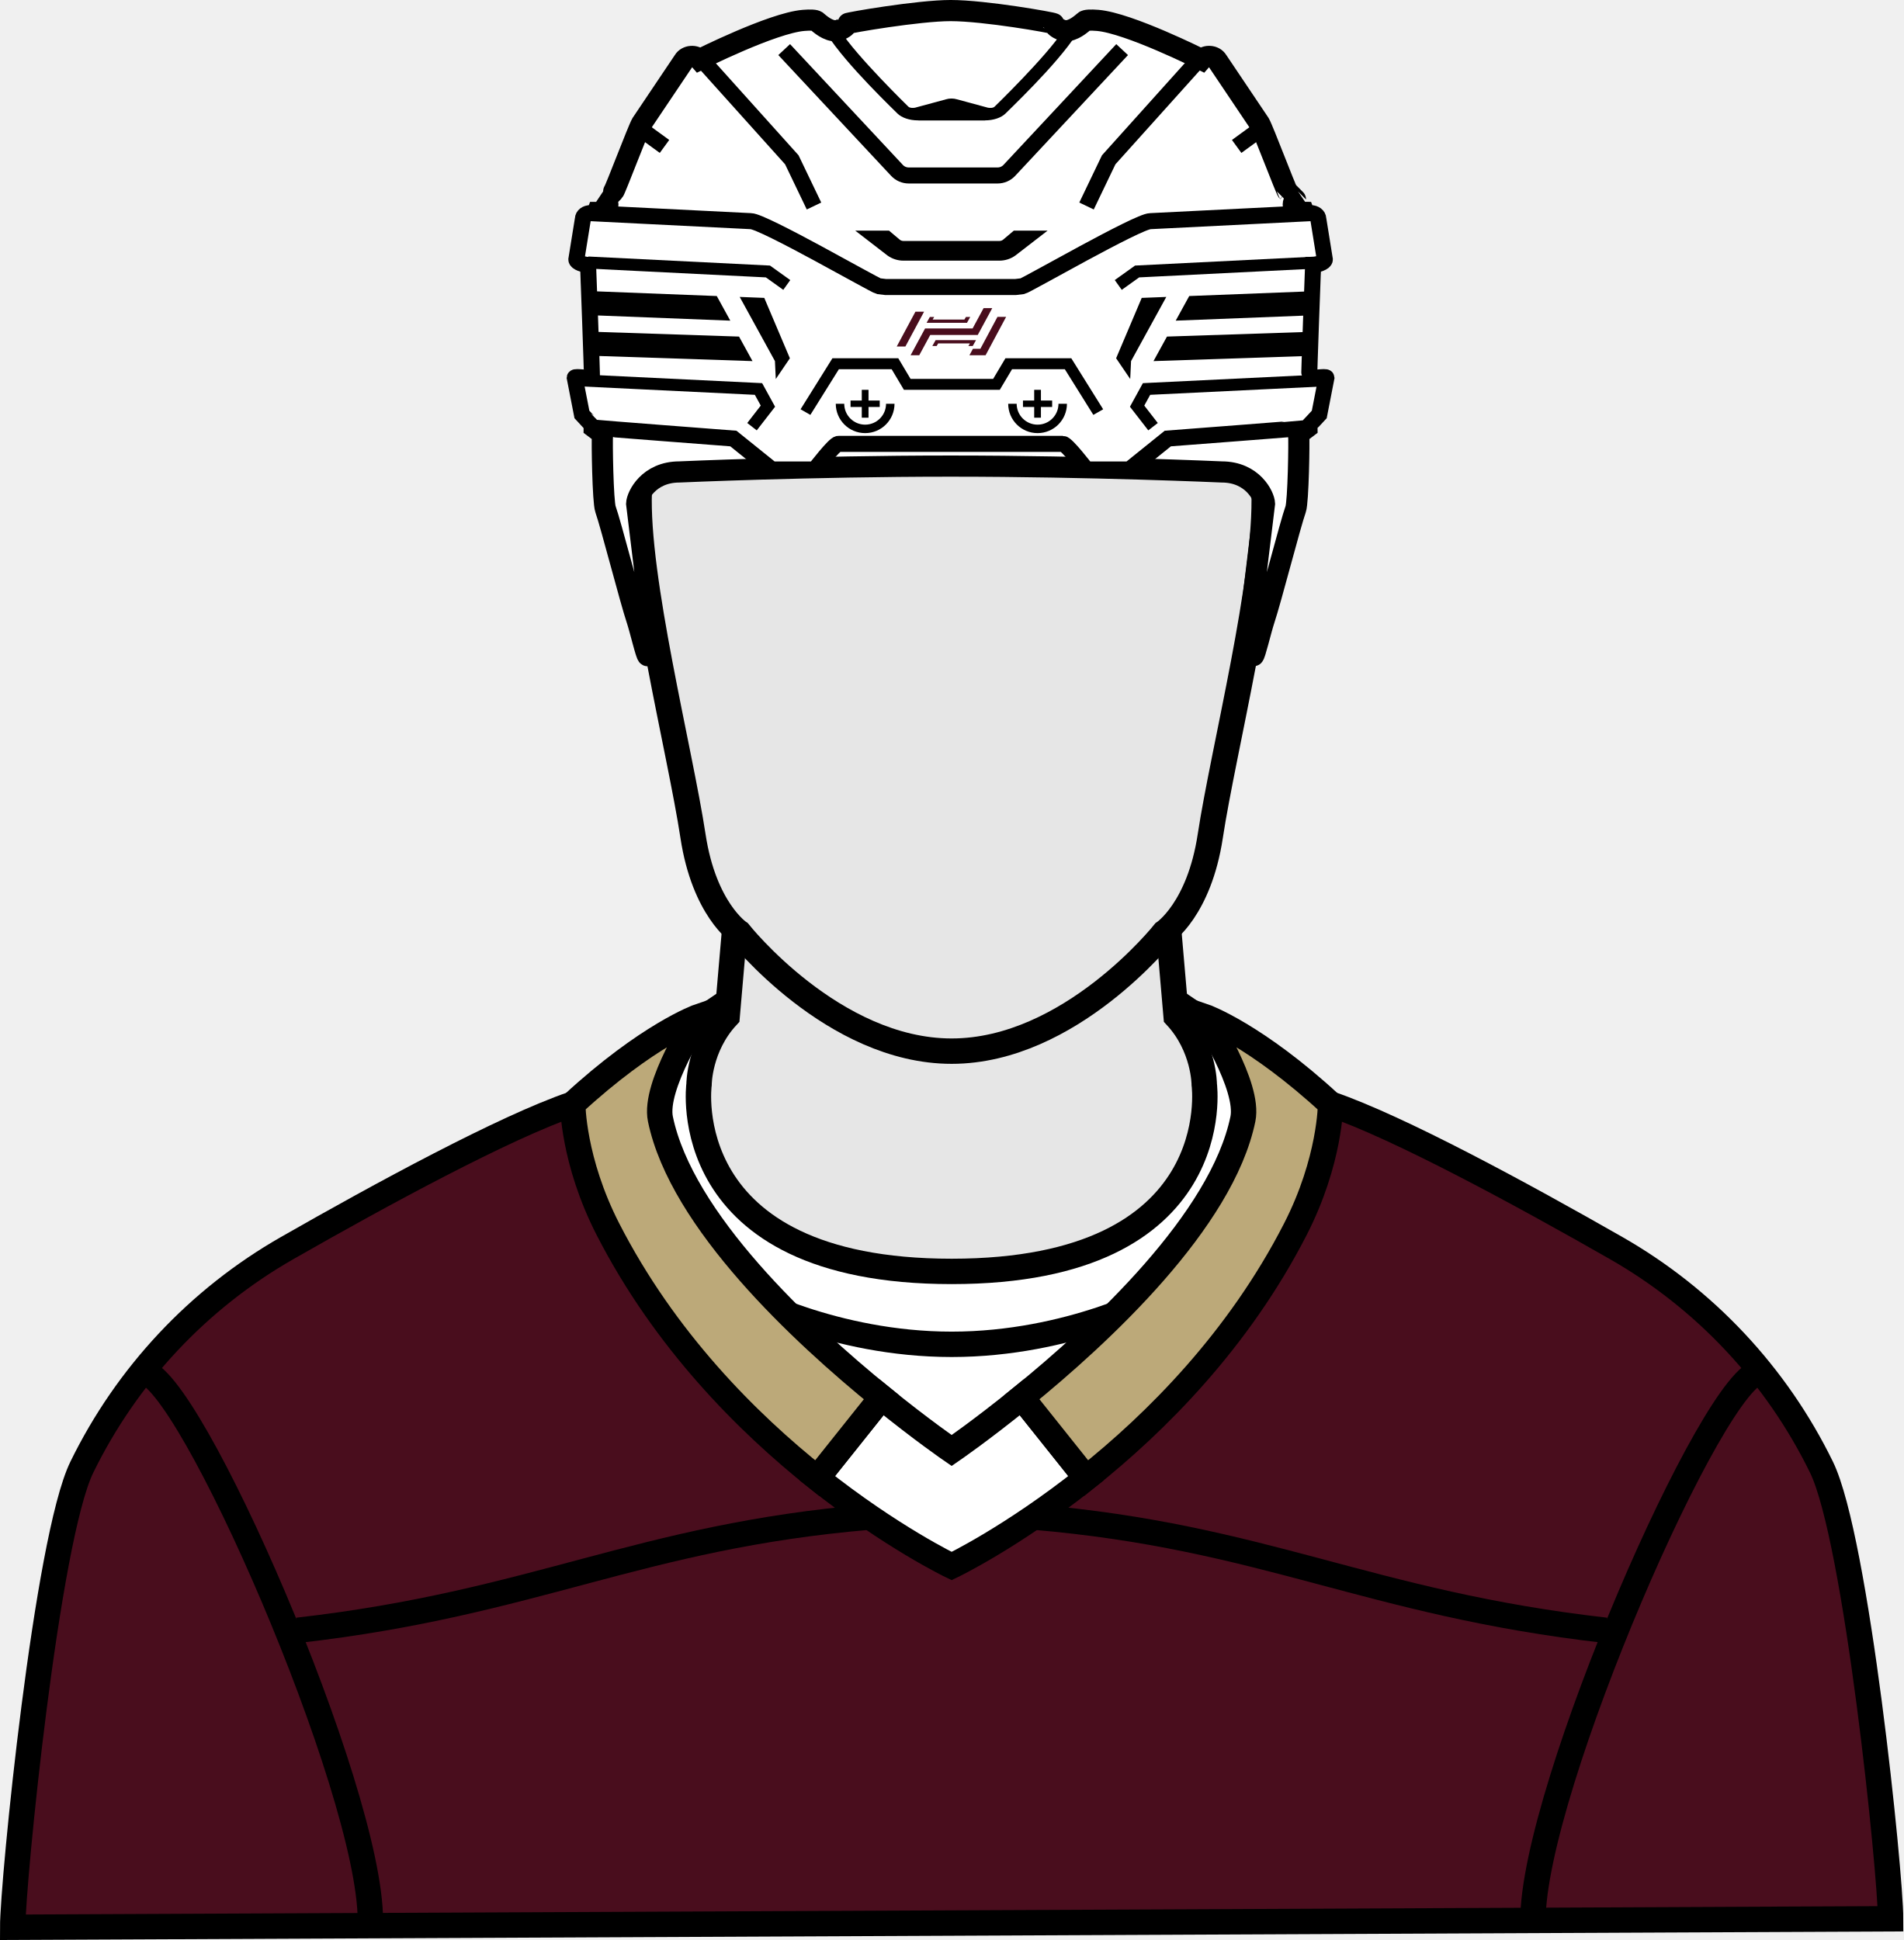
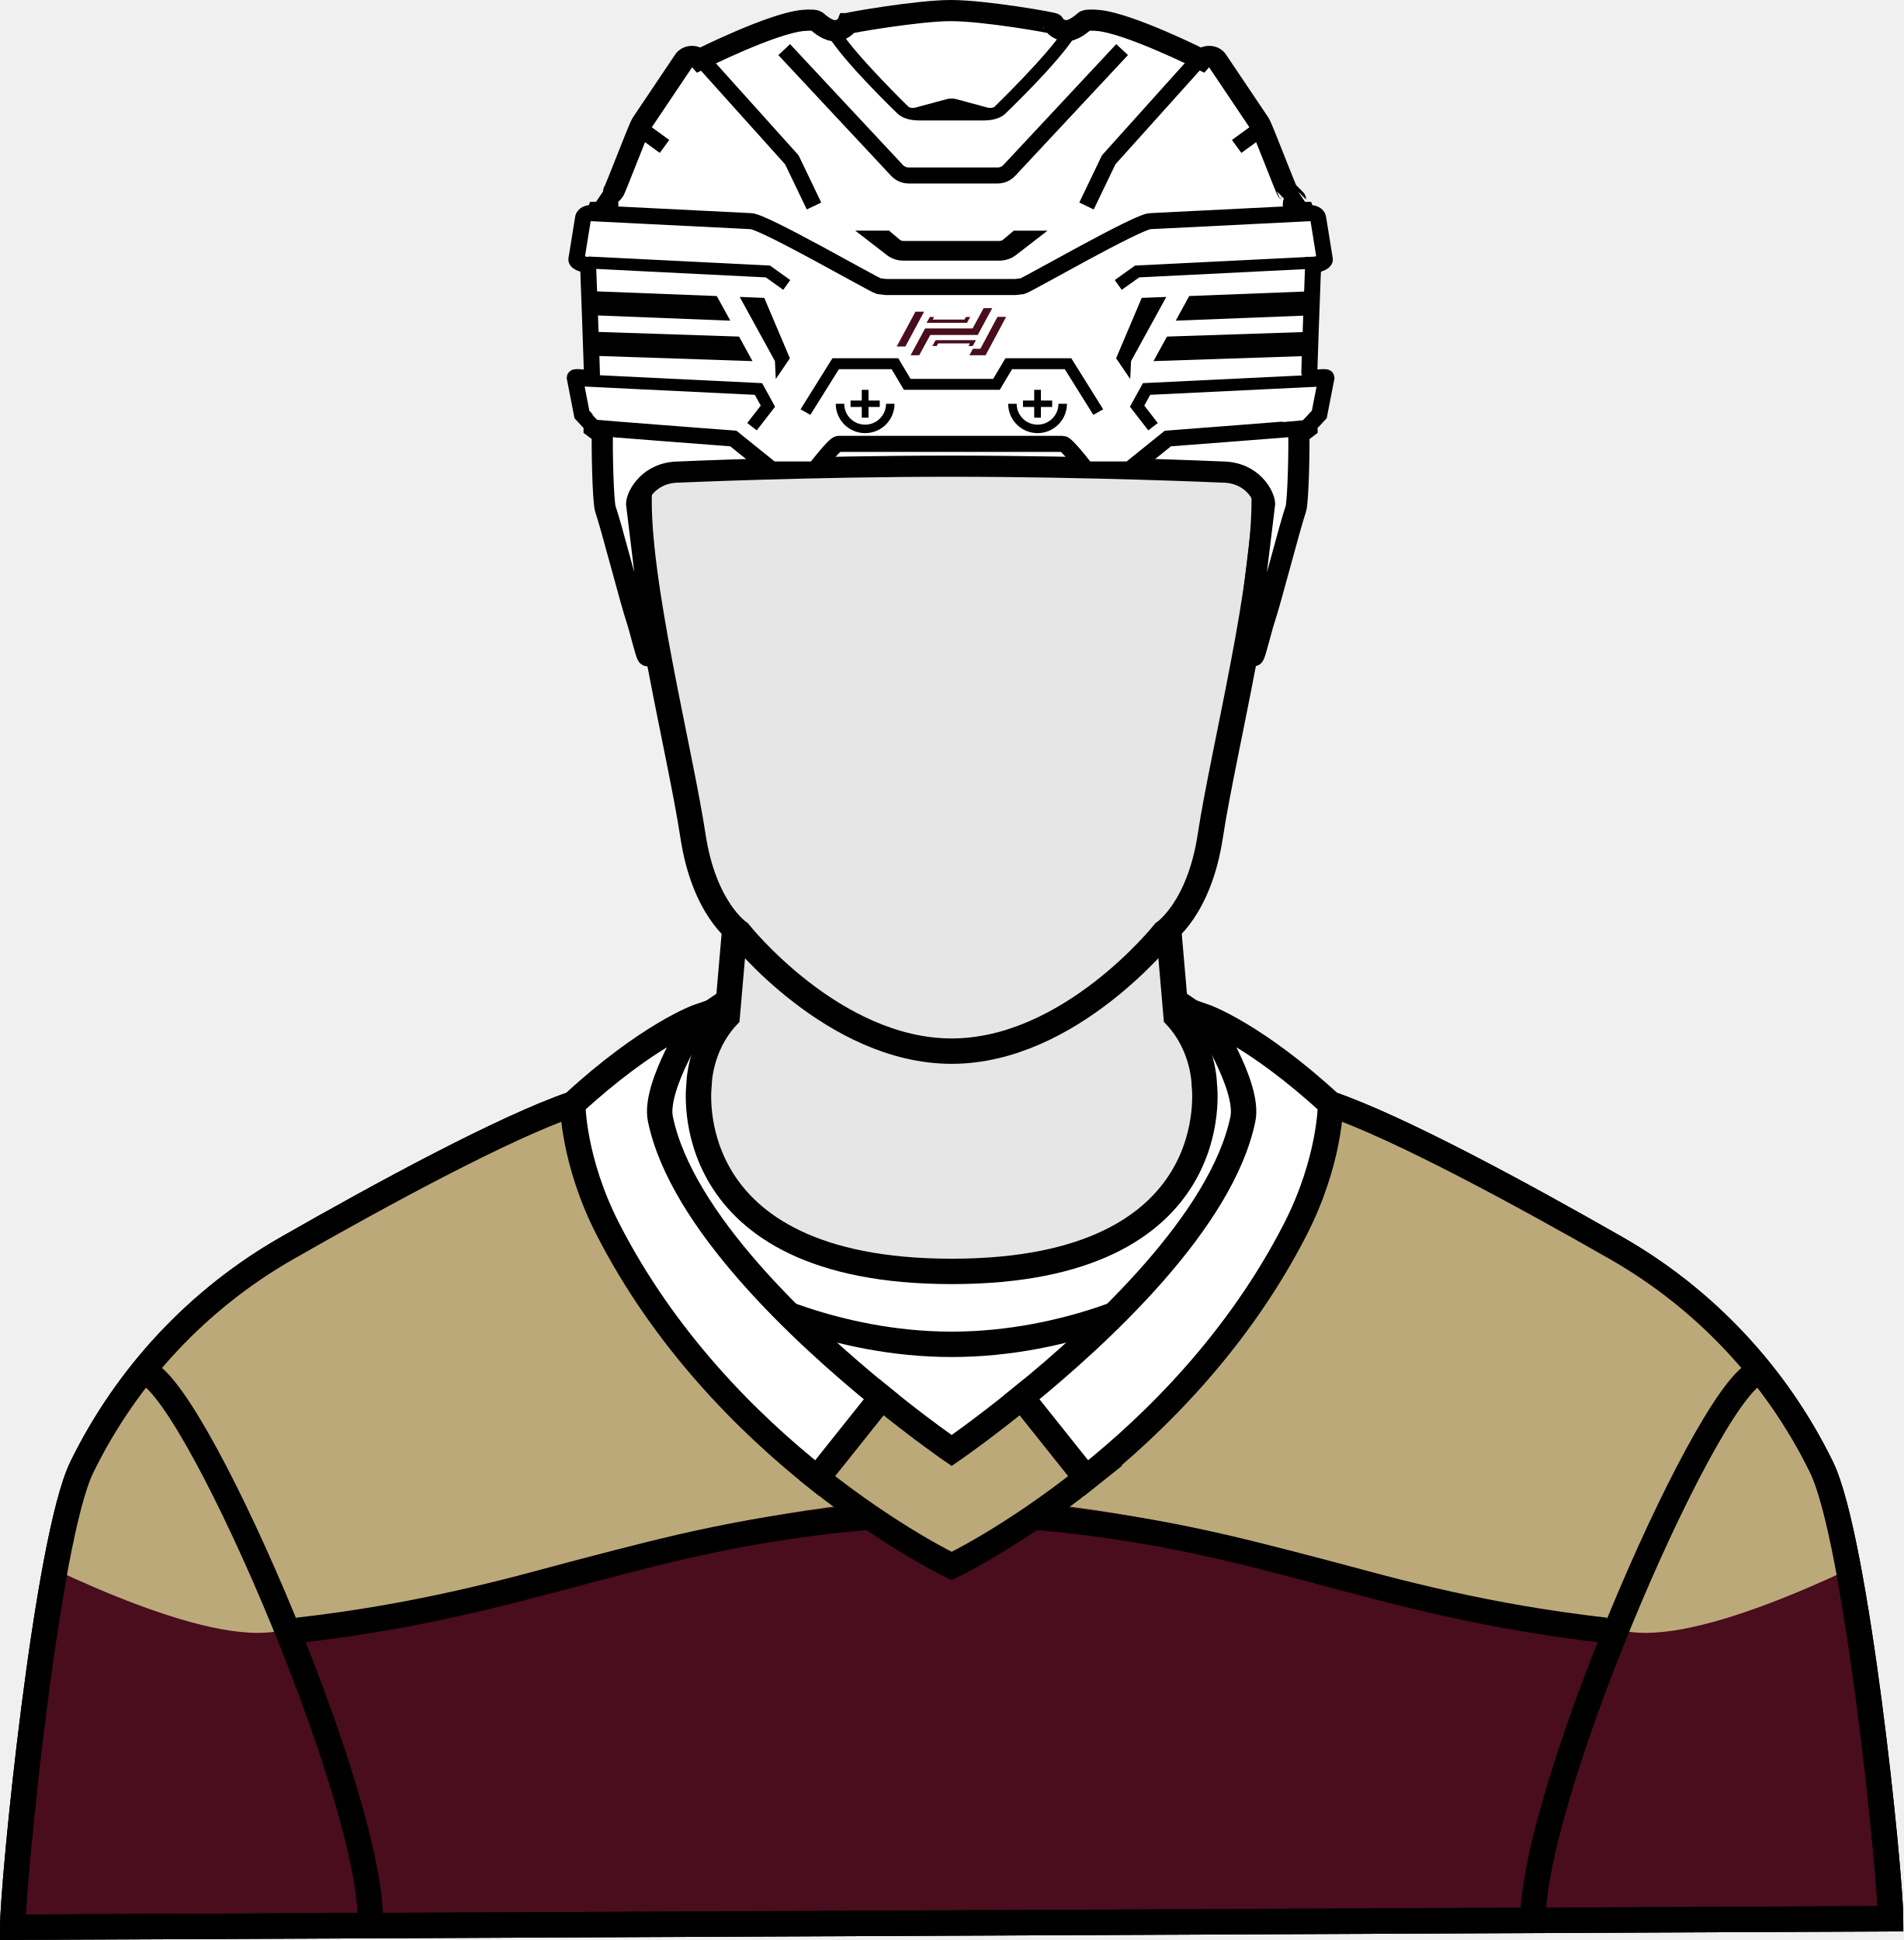
- <svg xmlns="http://www.w3.org/2000/svg" id="Layer_2" data-name="Layer 2" viewBox="0 0 2248.41 2292.33">
+ <svg xmlns="http://www.w3.org/2000/svg" id="Layer_2" data-name="Layer 2" viewBox="0 0 912.17 929.99">
  <defs>
    <style>
      .cls-1 {
+         stroke: #ff0;
+         stroke-width: .41px;
+       }
+ 
+       .cls-1, .cls-2, .cls-3, .cls-4, .cls-5, .cls-6 {
+         fill: none;
+       }
+ 
+       .cls-1, .cls-2, .cls-7, .cls-4, .cls-5, .cls-8, .cls-9, .cls-6, .cls-10, .cls-11, .cls-12 {
+         stroke-miterlimit: 10;
+       }
+ 
+       .cls-13, .cls-9 {
+         fill: #490d1d;
+       }
+ 
+       .cls-2 {
+         stroke-width: 4.06px;
+       }
+ 
+       .cls-2, .cls-7, .cls-4, .cls-5, .cls-8, .cls-9, .cls-6, .cls-10, .cls-11, .cls-12 {
+         stroke: #000;
+       }
+ 
+       .cls-14, .cls-7 {
+         fill: #bca979;
+       }
+ 
+       .cls-7, .cls-4, .cls-9, .cls-10, .cls-11 {
+         stroke-width: 12.17px;
+       }
+ 
+       .cls-5 {
+         stroke-width: 5.76px;
+       }
+ 
+       .cls-8, .cls-6 {
+         stroke-width: 7.68px;
+       }
+ 
+       .cls-8, .cls-11, .cls-12 {
+         fill: #fff;
+       }
+ 
+       .cls-10 {
        fill: #e6e6e6;
      }

-       .cls-1, .cls-2, .cls-3, .cls-4, .cls-5, .cls-6, .cls-7, .cls-8, .cls-9, .cls-10, .cls-11 {
-         stroke-miterlimit: 10;
+       .cls-12 {
+         stroke-width: 10.14px;
      }

-       .cls-1, .cls-2, .cls-4, .cls-5, .cls-6, .cls-7, .cls-8, .cls-9, .cls-10, .cls-11 {
-         stroke: #000;
-       }
- 
-       .cls-1, .cls-2, .cls-4, .cls-7, .cls-11 {
-         stroke-width: 30px;
-       }
- 
-       .cls-12, .cls-2 {
-         fill: #490d1d;
-       }
- 
-       .cls-3 {
-         stroke: #ff0;
-       }
- 
-       .cls-3, .cls-13, .cls-6, .cls-7, .cls-8, .cls-9 {
-         fill: none;
-       }
- 
-       .cls-4 {
-         fill: #bca979;
-       }
- 
-       .cls-5, .cls-9 {
-         stroke-width: 18.94px;
-       }
- 
-       .cls-5, .cls-10, .cls-11 {
-         fill: #fff;
-       }
- 
-       .cls-6 {
-         stroke-width: 10px;
-       }
- 
-       .cls-8 {
-         stroke-width: 14.2px;
-       }
- 
-       .cls-10 {
-         stroke-width: 25px;
+       .cls-15 {
+         clip-path: url(#clippath);
      }
    </style>
+     <clipPath id="clippath">
+       <path class="cls-4" d="M637.68,529.24c32.92,11.3,91.77,43.28,136.87,69.05,42.59,24.33,76.84,60.93,98.39,104.99,16.86,34.47,33.15,195.06,33.15,216.53l-900,4.06c0-21.47,16.3-186.12,33.15-220.59,21.55-44.06,55.8-80.66,98.39-104.99,45.1-25.77,103.95-57.75,136.87-69.05l19.71,11.26,54.3,98.54,107.59,87.28,121.07-99.95,42.23-97.13h18.3Z" />
+     </clipPath>
  </defs>
-   <g id="Layer_1-2" data-name="Layer 1">
+   <g id="Layer_2-2" data-name="Layer 2">
    <g id="WAT">
      <g>
-         <path class="cls-2" d="M1571.82,1304.53c81.15,27.86,226.2,106.69,337.37,170.21,104.97,59.97,189.4,150.19,242.51,258.8,41.55,84.97,81.71,480.8,81.71,533.73l-2218.41,10c0-52.93,40.17-458.76,81.72-543.73,53.11-108.61,137.53-198.83,242.51-258.8,111.17-63.52,256.22-142.35,337.36-170.21l48.58,27.76,133.84,242.89,265.2,215.13,298.42-246.36,104.09-239.42h45.11Z" />
+         <path class="cls-9" d="M637.68,529.24c32.92,11.3,91.77,43.28,136.87,69.05,42.59,24.33,76.84,60.93,98.39,104.99,16.86,34.47,33.15,195.06,33.15,216.53l-900,4.06c0-21.47,16.3-186.12,33.15-220.59,21.55-44.06,55.8-80.66,98.39-104.99,45.1-25.77,103.95-57.75,136.87-69.05l19.71,11.26,54.3,98.54,107.59,87.28,121.07-99.95,42.23-97.13h18.3Z" />
        <g>
-           <path class="cls-7" d="M2080.24,1620.91c-53.67,0-269.35,493.35-269.35,648.36" />
-           <path class="cls-7" d="M1220.86,1792.57c273.48,23.19,394.92,101.84,676.07,133.84" />
-           <path class="cls-7" d="M168.18,1620.91c53.67,0,269.35,493.35,269.35,648.36" />
-           <path class="cls-7" d="M1027.56,1792.57c-273.48,23.19-394.92,101.84-676.07,133.84" />
+           <g class="cls-15">
+             <path class="cls-14" d="M788.82,782.76c-4.09,0-7.96-.35-11.5-1.05-30.08-5.89-65.64-12.88-103.3-23.45-58.93-16.54-125.67-33.29-179.7-38.02h-76.47c-54.03,4.73-120.77,21.47-179.7,38.02-37.65,10.57-73.22,17.56-103.3,23.45-3.54.7-7.41,1.05-11.5,1.05-43,0-121.3-42.26-130.09-47.08l-22.12-12.13,99.93-147.94,221.33-126.27h327.37l221.33,126.27,99.93,147.94-22.12,12.13c-8.79,4.82-87.09,47.08-130.09,47.08Z" />
+           </g>
+           <path class="cls-4" d="M637.68,529.24c32.92,11.3,91.77,43.28,136.87,69.05,42.59,24.33,76.84,60.93,98.39,104.99,16.86,34.47,33.15,195.06,33.15,216.53l-900,4.06c0-21.47,16.3-186.12,33.15-220.59,21.55-44.06,55.8-80.66,98.39-104.99,45.1-25.77,103.95-57.75,136.87-69.05l19.71,11.26,54.3,98.54,107.59,87.28,121.07-99.95,42.23-97.13h18.3Z" />
        </g>
-         <polygon class="cls-11" points="877.85 1530.07 1124.21 1760.81 1370.57 1530.07 877.85 1530.07" />
-         <path class="cls-11" d="M1283.1,1746.61c-87.82,69.88-158.89,103.85-158.89,103.85,0,0-71.08-33.98-158.9-103.85l76.12-95.45c47.79,38.8,82.78,62.81,82.78,62.81,0,0,34.99-24.01,82.77-62.81l76.12,95.45Z" />
-         <path class="cls-3" d="M825.8,1201.02h0" />
-         <path class="cls-3" d="M1422.63,1201.03h-.01" />
-         <path class="cls-11" d="M1387.46,1182.39l25.15,17.1c10.41,7.08,19.23,16.26,25.88,26.94l55.85,89.65-71.7,148.05-52.06,65.93s-106.85,58.41-246.36,58.41c-139.52,0-246.36-58.41-246.36-58.41l-52.06-65.93-71.7-148.05,55.85-89.65c6.66-10.69,15.47-19.86,25.88-26.94l25.15-17.1" />
-         <path class="cls-4" d="M1041.43,1651.16l-76.12,95.45c-82.61-65.72-180.03-163.2-247.08-294.03-41.64-81.26-41.64-148.05-41.64-148.05,88.65-81.77,148.27-103.18,149.2-103.5-.77,1.18-53.72,82.1-45.64,121.19,24.83,120.09,167.63,252.9,261.28,328.94Z" />
-         <path class="cls-4" d="M1571.82,1304.53s0,66.79-41.64,148.05c-67.05,130.84-164.47,228.31-247.08,294.03l-76.12-95.45c93.65-76.03,236.45-208.84,261.28-328.94,8.08-39.09-44.86-120.01-45.63-121.19.93.32,60.54,21.73,149.19,103.5Z" />
-         <path class="cls-1" d="M1379.01,1080.69l10.39,120.33c33.21,35.84,33.21,80.37,33.21,80.37,0,0,30.07,220.92-298.41,220.92-328.48,0-298.41-220.92-298.41-220.92,0,0,0-44.53,33.21-80.37l10.39-120.33" />
-         <path class="cls-1" d="M1124.19,1242.05c140.16,0,251.08-140.17,251.08-140.17,0,0,41.3-27.38,54.44-113.88,15.48-101.9,67.43-304.36,63.51-407.36-2.71-71.4-14.81-227.99-65.7-278.14-56.22-55.4-246.39-87.6-303.33-87.6-56.94,0-247.11,32.2-303.33,87.6-50.89,50.15-62.99,206.74-65.7,278.14-3.92,103,48.03,305.46,63.51,407.36,13.14,86.51,54.44,113.88,54.44,113.88,0,0,110.91,140.17,251.08,140.17Z" />
+         <g>
+           <path class="cls-4" d="M843.95,657.59c-21.77,0-109.27,200.15-109.27,263.04" />
+           <path class="cls-4" d="M495.3,727.24c110.95,9.41,160.22,41.32,274.28,54.3" />
+           <path class="cls-4" d="M68.23,657.59c21.77,0,109.27,200.15,109.27,263.04" />
+           <path class="cls-4" d="M416.88,727.24c-110.95,9.41-160.22,41.32-274.28,54.3" />
+         </g>
+         <polygon class="cls-11" points="356.14 620.74 456.09 714.35 556.04 620.74 356.14 620.74" />
+         <path class="cls-7" d="M520.55,708.59c-35.63,28.35-64.46,42.13-64.46,42.13,0,0-28.84-13.79-64.47-42.13l30.88-38.72c19.39,15.74,33.58,25.48,33.58,25.48,0,0,14.2-9.74,33.58-25.48l30.88,38.72Z" />
+         <path class="cls-1" d="M335.02,487.25h0" />
+         <path class="cls-1" d="M577.16,487.25h0" />
+         <path class="cls-11" d="M562.89,479.69l10.2,6.94c4.22,2.87,7.8,6.6,10.5,10.93l22.66,36.37-29.09,60.06-21.12,26.75s-43.35,23.7-99.95,23.7c-56.6,0-99.95-23.7-99.95-23.7l-21.12-26.75-29.09-60.06,22.66-36.37c2.7-4.34,6.28-8.06,10.5-10.93l10.2-6.94" />
+         <path class="cls-11" d="M422.5,669.87l-30.88,38.72c-33.51-26.66-73.04-66.21-100.24-119.29-16.89-32.97-16.89-60.06-16.89-60.06,35.96-33.17,60.15-41.86,60.53-41.99-.31.48-21.79,33.31-18.52,49.17,10.07,48.72,68.01,102.6,106,133.45Z" />
+         <path class="cls-11" d="M637.68,529.24s0,27.1-16.89,60.06c-27.2,53.08-66.72,92.62-100.24,119.29l-30.88-38.72c37.99-30.84,95.93-84.73,106-133.45,3.28-15.86-18.2-48.69-18.51-49.17.38.13,24.56,8.82,60.53,41.99Z" />
+         <path class="cls-10" d="M559.46,438.43l4.22,48.82c13.47,14.54,13.48,32.61,13.48,32.61,0,0,12.2,89.62-121.06,89.62-133.26,0-121.06-89.62-121.06-89.62,0,0,0-18.07,13.48-32.61l4.22-48.82" />
+         <path class="cls-10" d="M456.08,503.89c56.86,0,101.86-56.86,101.86-56.86,0,0,16.76-11.11,22.09-46.2,6.28-41.34,27.36-123.48,25.77-165.26-1.1-28.97-6.01-92.49-26.66-112.84-22.81-22.48-99.96-35.54-123.06-35.54-23.1,0-100.25,13.06-123.06,35.54-20.65,20.35-25.55,83.88-26.66,112.84-1.59,41.78,19.49,123.92,25.77,165.26,5.33,35.1,22.09,46.2,22.09,46.2,0,0,45,56.86,101.86,56.86Z" />
      </g>
      <g>
-         <path class="cls-10" d="M1001.03,27.96c-1.17,2.92-4.02,5.52-9.63,7.58-.28.12-.61.24-.89.32-4.16,1.18-8.65.28-13.18-1.93-.51-.24-.98-.51-1.5-.79-.47-.2-.89-.47-1.35-.75-.47-.28-.94-.55-1.4-.87-.47-.28-.89-.59-1.36-.91-.42-.28-.79-.55-1.21-.87-.51-.36-1.03-.75-1.5-1.14-.47-.36-.93-.71-1.36-1.07-.89-.71-1.78-1.46-2.66-2.25v-.08c-1.73-1.54-7.52-1.78-15.8-1.1-36.78,3.08-122.88,46.32-122.88,46.32-4.86-5.56-14.91-4.81-18.55,1.34l-49.87,74.23c-4.11,6.95-31.08,78.5-32.9,80.2,0,0-9.47,9.47-9.47,9.51.33.39,2.15,2.84,2.38,4.06,1.96,10.93-10.75,11.25-12.24,11.25,0,0-17.35,44.76-12.77,44.76h4.38s6.28,127.44,6,130.64l-1.32,78.88,9.77,7.38c-.75,9.17.45,80.31,3.56,89.01,6.38,17.85,29.25,107.11,37.28,131.1,3.56,10.65,11.18,43.02,12.61,41.99l.47-.36c4.35-3.08,6.82-7.58,6.73-12.31l-20.29-166.99c.33-8.92,14.05-37.45,50.55-37.45,0,0,154.13-6.91,318.96-6.91h.76s0,0,0,0h.76s.19,0,.19,0h-3.23s.19,0,.19,0h1.52-.37s.19,0,.19,0h.57s0,0,0,0h.19s0,0,0,0h.76s-3.23,0-3.23,0h.19s.57,0,.57,0h.19s0,0,0,0h.57s.19,0,.19,0h2.67s.19,0,.19,0h.57s0,0,0,0h.76s.19,0,.19,0h-3.23s.19,0,.19,0h1.52-.37s.19,0,.19,0h.57s0,0,0,0h.19s0,0,0,0h.76s-3.23,0-3.23,0h.19s.57,0,.57,0h.19s0,0,0,0h.57s.19,0,.19,0c164.83,0,318.96,6.91,318.96,6.91,36.5,0,50.23,28.53,50.55,37.45l-20.29,166.99c-.09,4.74,2.38,9.23,6.73,12.31l.47.36c1.43,1.03,9.05-31.34,12.61-41.99,8.03-23.99,30.9-113.25,37.28-131.1,3.11-8.71,4.31-79.84,3.56-89.01l9.77-7.38-1.32-78.88c-.28-3.2,6-130.65,6-130.65h4.38c4.58,0-12.77-44.76-12.77-44.76-1.5,0-14.21-.32-12.24-11.25.23-1.22,2.06-3.67,2.38-4.06,0-.04-9.47-9.51-9.47-9.51-1.82-1.7-28.79-73.26-32.9-80.2l-49.87-74.23c-3.65-6.16-13.69-6.91-18.55-1.34,0,0-86.1-43.24-122.88-46.32-8.27-.67-14.07-.43-15.8,1.1v.08c-.89.79-1.78,1.54-2.66,2.25-.42.36-.89.71-1.36,1.07-.47.39-.98.79-1.5,1.14-.42.32-.79.59-1.21.87-.47.32-.89.63-1.36.91-.47.32-.93.59-1.4.87-.47.28-.89.55-1.35.75-.51.28-.98.55-1.5.79-4.53,2.21-9.02,3.12-13.18,1.93-.28-.08-.61-.2-.89-.32-5.61-2.05-8.46-4.66-9.63-7.58-.42-1.07-81.27-15.46-121.91-15.46-37.96,0-121.49,14.39-121.91,15.46Z" />
-         <path class="cls-5" d="M990.27,524.5c-4.55,0-27.65,30.22-27.65,30.22h-50.9l-45.38-36.55s-163.57-12.49-164.37-12.88c-.29-.11-14.54-15.56-14.54-15.56l-8.47-43.46c.22-2.12,19.05,1.57,20.29-.32.44-.73-4.54-132.91-4.54-132.91-4.6,0-13.86-2.85-13.86-6.36l7.76-48.13c0-3.7,3.92-6.7,8.76-6.7l189.56,9.47c14.6,0,145.6,75.55,151.08,76.84l8.39,1h153.1s8.39-1,8.39-1c5.47-1.28,136.48-76.84,151.08-76.84l189.56-9.47c4.84,0,8.76,3,8.76,6.7l7.76,48.13c0,3.52-9.27,6.36-13.86,6.36,0,0-4.98,132.18-4.54,132.91,1.24,1.9,20.07-1.8,20.29.32l-8.47,43.46s-14.25,15.45-14.54,15.56c-.8.39-164.37,12.88-164.37,12.88l-45.38,36.55h-50.9s-23.11-30.22-27.65-30.22h-265.34Z" />
+         <path class="cls-12" d="M406.11,11.34c-.47,1.18-1.63,2.24-3.91,3.07-.11.05-.25.1-.36.13-1.69.48-3.51.11-5.35-.78-.21-.1-.4-.21-.61-.32-.19-.08-.36-.19-.55-.3-.19-.11-.38-.22-.57-.35-.19-.11-.36-.24-.55-.37-.17-.11-.32-.22-.49-.35-.21-.14-.42-.3-.61-.46-.19-.14-.38-.29-.55-.43-.36-.29-.72-.59-1.08-.91v-.03c-.7-.62-3.05-.72-6.41-.45-14.92,1.25-49.85,18.79-49.85,18.79-1.97-2.26-6.05-1.95-7.53.54l-20.23,30.12c-1.67,2.82-12.61,31.85-13.35,32.54,0,0-3.84,3.84-3.84,3.86.13.16.87,1.15.97,1.65.8,4.43-4.36,4.56-4.97,4.56,0,0-7.04,18.16-5.18,18.16h1.78s2.55,51.7,2.43,53l-.53,32,3.96,3c-.31,3.72.18,32.58,1.44,36.11,2.59,7.24,11.87,43.45,15.12,53.19,1.45,4.32,4.53,17.45,5.12,17.04l.19-.14c1.76-1.25,2.77-3.07,2.73-4.99l-8.23-67.75c.13-3.62,5.7-15.19,20.51-15.19,0,0,62.53-2.8,129.4-2.8h.31s0,0,0,0h.31s.08,0,.08,0h-1.31s.08,0,.08,0h.62-.15s.08,0,.08,0h.23s0,0,0,0h.08s0,0,0,0h.31s-1.31,0-1.31,0h.08s.23,0,.23,0h.08s0,0,0,0h.23s.08,0,.08,0h1.08s.08,0,.08,0h.23s0,0,0,0h.31s.08,0,.08,0h-1.31s.08,0,.08,0h.62-.15s.08,0,.08,0h.23s0,0,0,0h.08s0,0,0,0h.31s-1.31,0-1.31,0h.08s.23,0,.23,0h.08s0,0,0,0h.23s.08,0,.08,0c66.87,0,129.4,2.8,129.4,2.8,14.81,0,20.38,11.58,20.51,15.19l-8.23,67.75c-.04,1.92.97,3.75,2.73,4.99l.19.14c.58.42,3.67-12.71,5.12-17.04,3.26-9.73,12.54-45.95,15.12-53.19,1.26-3.53,1.75-32.39,1.44-36.11l3.96-3-.53-32c-.11-1.3,2.43-53,2.43-53h1.78c1.86,0-5.18-18.16-5.18-18.16-.61,0-5.76-.13-4.97-4.56.09-.5.83-1.49.97-1.65,0-.02-3.84-3.86-3.84-3.86-.74-.69-11.68-29.72-13.35-32.54l-20.23-30.12c-1.48-2.5-5.56-2.8-7.53-.54,0,0-34.93-17.54-49.85-18.79-3.36-.27-5.71-.18-6.41.45v.03c-.36.32-.72.62-1.08.91-.17.14-.36.29-.55.43-.19.16-.4.32-.61.46-.17.13-.32.24-.49.35-.19.13-.36.26-.55.37-.19.13-.38.24-.57.35-.19.11-.36.22-.55.3-.21.11-.4.22-.61.32-1.84.9-3.66,1.26-5.35.78-.11-.03-.25-.08-.36-.13-2.28-.83-3.43-1.89-3.91-3.07-.17-.43-32.97-6.27-49.46-6.27-15.4,0-49.29,5.84-49.46,6.27Z" />
+         <path class="cls-8" d="M401.75,212.79c-1.84,0-11.22,12.26-11.22,12.26h-20.65l-18.41-14.83s-66.36-5.07-66.68-5.23c-.12-.05-5.9-6.31-5.9-6.31l-3.43-17.63c.09-.86,7.73.64,8.23-.13.18-.29-1.84-53.92-1.84-53.92-1.86,0-5.62-1.15-5.62-2.58l3.15-19.53c0-1.5,1.59-2.72,3.55-2.72l76.91,3.84c5.92,0,59.07,30.65,61.29,31.17l3.4.41h62.11s3.4-.41,3.4-.41c2.22-.52,55.37-31.17,61.29-31.17l76.91-3.84c1.96,0,3.55,1.22,3.55,2.72l3.15,19.53c0,1.43-3.76,2.58-5.62,2.58,0,0-2.02,53.63-1.84,53.92.5.77,8.14-.73,8.23.13l-3.43,17.63s-5.78,6.27-5.9,6.31c-.33.16-66.68,5.23-66.68,5.23l-18.41,14.83h-20.65s-9.37-12.26-11.22-12.26h-107.65Z" />
        <g id="Logos">
          <g id="White">
-             <polygon class="cls-12" points="1069.55 409.45 1091.62 368.32 1081.4 368.32 1059.32 409.45 1069.55 409.45" />
-             <polygon class="cls-12" points="1178.31 374.44 1158.16 412.11 1149.34 412.11 1145.2 419.78 1164.28 419.78 1188.54 374.44 1178.31 374.44" />
-             <polygon class="cls-12" points="1172.17 364.1 1161.94 364.1 1148.96 388.1 1092.83 388.1 1075.69 419.78 1085.92 419.78 1098.92 395.78 1155.03 395.78 1155.04 395.78 1172.17 364.1" />
-             <polygon class="cls-12" points="1106.5 408.84 1108.3 405.76 1145.79 405.76 1143.98 408.84 1149.1 408.84 1152.97 401.92 1105.25 401.92 1101.38 408.84 1106.5 408.84" />
-             <polygon class="cls-12" points="1141.06 374.53 1139.25 377.61 1101.77 377.61 1103.57 374.53 1098.45 374.53 1094.59 381.45 1142.3 381.45 1146.17 374.53 1141.06 374.53" />
+             <polygon class="cls-13" points="433.91 166.11 442.87 149.43 438.72 149.43 429.76 166.11 433.91 166.11" />
+             <polygon class="cls-13" points="478.04 151.91 469.86 167.19 466.28 167.19 464.6 170.3 472.35 170.3 482.19 151.91 478.04 151.91" />
+             <polygon class="cls-13" points="475.54 147.71 471.4 147.71 466.13 157.45 443.36 157.45 436.4 170.3 440.55 170.3 445.83 160.57 468.59 160.57 468.59 160.57 475.54 147.71" />
+             <polygon class="cls-13" points="448.9 165.86 449.63 164.61 464.84 164.61 464.11 165.86 466.18 165.86 467.75 163.06 448.4 163.06 446.83 165.86 448.9 165.86" />
+             <polygon class="cls-13" points="462.92 151.95 462.19 153.2 446.98 153.2 447.71 151.95 445.64 151.95 444.07 154.75 463.43 154.75 465 151.95 462.92 151.95" />
          </g>
        </g>
-         <path d="M1124.28,142.25h39.3c9.91,0,19.1-3.06,24.24-8.11,18.44-18.09,78.95-76.9,90.59-106.62,0,0-18.79,2.92-22.44,8.59-19.45,30.27-81.07,89.95-81.07,89.95-1.96,1.76-5.52,1.6-7.83,1.2l-36.55-9.89c-1.98-.62-4.06-.93-6.14-.95h-.76c-2.08.02-4.16.33-6.14.95l-36.55,9.89c-2.32.4-5.87.55-7.83-1.2,0,0-61.25-59.62-80.51-89.83-3.59-5.63-22.35-8.51-22.35-8.51,11.63,29.72,71.49,88.33,89.93,106.42,5.14,5.04,14.32,8.11,24.24,8.11h39.3" />
-         <path d="M1084.98,142.25h78.61s-2.37-5.23-2.37-5.23c-.39-.67-28.27-8.09-35.04-9.57-1.01-.22-2.02-.22-3.04,0-6.86,1.47-35.43,8.74-35.78,9.57l-2.37,5.23Z" />
-         <path class="cls-13" d="M1430.47,66.79s5.23.54,7.84,4.95l-155.87,106.45c24.31-45.24,99.76-101.14,112.75-113.9,1.05-1.03,2.63-1.52,4.22-1.31l31.06,3.82Z" />
-         <path class="cls-13" d="M818.26,66.79s-5.23.54-7.84,4.95l155.87,106.45c-24.31-45.24-99.76-101.14-112.75-113.9-1.05-1.03-2.63-1.52-4.22-1.31l-31.06,3.82Z" />
-         <path d="M1197.62,272.54l-12.86,10.85c-1.18.86-2.64,1.34-4.13,1.34h-113.38c-1.49,0-2.96-.48-4.14-1.34l-12.86-10.85h-39.91l37.92,29.27c5.41,3.98,12.15,6.18,18.98,6.18h113.38c6.83,0,13.57-2.19,18.98-6.17l37.92-29.28h-39.91Z" />
-         <polygon points="1039.24 473.28 1025.99 473.28 1025.99 460.61 1018.03 460.61 1018.03 473.28 1004.78 473.28 1004.78 480.88 1018.03 480.88 1018.03 493.55 1025.99 493.55 1025.99 480.88 1039.24 480.88 1039.24 473.28" />
-         <polygon points="1242.93 473.28 1229.67 473.28 1229.67 460.61 1221.72 460.61 1221.72 473.28 1208.46 473.28 1208.46 480.88 1221.72 480.88 1221.72 493.55 1229.67 493.55 1229.67 480.88 1242.93 480.88 1242.93 473.28" />
-         <path d="M1291.59,490.23l-33.71-53.98h-62.3l-14.51,24.37h-113.25l-14.51-24.37h-62.3l-33.71,53.98-11.59-6.61,37.64-60.28h77.81l14.51,24.37h97.55l14.51-24.37h77.81l37.64,60.28-11.59,6.61Z" />
+         <path d="M456.12,57.71h15.95c4.02,0,7.75-1.24,9.83-3.29,7.48-7.34,32.03-31.2,36.75-43.26,0,0-7.62,1.19-9.1,3.49-7.89,12.28-32.89,36.49-32.89,36.49-.8.71-2.24.65-3.18.49l-14.83-4.01c-.8-.25-1.65-.38-2.49-.38h-.31c-.84,0-1.69.13-2.49.38l-14.83,4.01c-.94.16-2.38.22-3.18-.49,0,0-24.85-24.19-32.66-36.44-1.46-2.28-9.07-3.45-9.07-3.45,4.72,12.06,29,35.83,36.48,43.17,2.09,2.05,5.81,3.29,9.83,3.29h15.95" />
+         <path d="M440.17,57.71h31.89s-.96-2.12-.96-2.12c-.16-.27-11.47-3.28-14.22-3.88-.41-.09-.82-.09-1.23,0-2.78.6-14.38,3.54-14.52,3.88l-.96,2.12Z" />
+         <path class="cls-3" d="M580.33,27.1s2.12.22,3.18,2.01l-63.23,43.19c9.86-18.35,40.47-41.03,45.74-46.21.43-.42,1.07-.61,1.71-.53l12.6,1.55Z" />
+         <path class="cls-3" d="M331.96,27.1s-2.12.22-3.18,2.01l63.23,43.19c-9.86-18.35-40.47-41.03-45.74-46.21-.43-.42-1.07-.61-1.71-.53l-12.6,1.55Z" />
+         <path d="M485.87,110.57l-5.22,4.4c-.48.35-1.07.54-1.68.54h-46c-.6,0-1.2-.19-1.68-.55l-5.22-4.4h-16.19l15.38,11.88c2.2,1.62,4.93,2.51,7.7,2.51h46c2.77,0,5.51-.89,7.7-2.5l15.38-11.88h-16.19Z" />
+         <polygon points="421.62 192.01 416.24 192.01 416.24 186.87 413.01 186.87 413.01 192.01 407.63 192.01 407.63 195.09 413.01 195.09 413.01 200.23 416.24 200.23 416.24 195.09 421.62 195.09 421.62 192.01" />
+         <polygon points="504.25 192.01 498.87 192.01 498.87 186.87 495.65 186.87 495.65 192.01 490.27 192.01 490.27 195.09 495.65 195.09 495.65 200.23 498.87 200.23 498.87 195.09 504.25 195.09 504.25 192.01" />
+         <path d="M523.99,198.88l-13.68-21.9h-25.27l-5.89,9.89h-45.94l-5.89-9.89h-25.27l-13.68,21.9-4.7-2.68,15.27-24.45h31.57l5.89,9.89h39.57l5.89-9.89h31.57l15.27,24.45-4.7,2.68Z" />
        <g>
-           <polyline class="cls-9" points="828.99 70.41 935.4 188.82 961.6 243.42" />
-           <polyline class="cls-9" points="1416.14 70.41 1309.73 188.82 1283.53 243.42" />
-           <path class="cls-9" d="M926.37,58.61l133.29,142.75c3.58,3.82,8.58,5.98,13.81,5.98h105.03c5.23,0,10.23-2.17,13.81-5.98l133.29-142.75" />
+           <polyline class="cls-6" points="336.32 28.56 379.49 76.6 390.12 98.75" />
+           <polyline class="cls-6" points="574.52 28.56 531.35 76.6 520.72 98.75" />
+           <path class="cls-6" d="M375.83,23.78l54.07,57.91c1.45,1.55,3.48,2.43,5.6,2.43h42.61c2.12,0,4.15-.88,5.6-2.43l54.07-57.91" />
        </g>
-         <line class="cls-9" x1="747.87" y1="145.98" x2="784.99" y2="173.03" />
-         <line class="cls-9" x1="1498.01" y1="145.98" x2="1460.89" y2="173.03" />
-         <polyline class="cls-8" points="694.7 310.19 907.16 320.78 929.43 336.71" />
-         <polyline class="cls-8" points="678.96 449.1 896.02 459.63 907.16 479.92 888.35 504.18" />
-         <polyline class="cls-8" points="1555.75 310.19 1343.29 320.78 1321.02 336.71" />
-         <polyline class="cls-8" points="1571.49 449.1 1354.43 459.63 1343.29 479.92 1362.1 504.18" />
-         <polygon points="888.95 426.69 697.82 420.32 698.82 391.94 873.04 397.71 888.95 426.69" />
-         <polygon points="862.71 378.89 697.73 372.43 698.91 344.04 846.74 349.8 862.71 378.89" />
-         <polygon points="933.11 423.34 902.85 351.99 873.83 350.86 915.46 426.69 916.45 447.84 933.11 423.34" />
-         <polygon points="1362.64 426.69 1553.78 420.32 1552.78 391.94 1378.56 397.71 1362.64 426.69" />
-         <polygon points="1388.89 378.89 1553.87 372.43 1552.69 344.04 1404.86 349.8 1388.89 378.89" />
-         <polygon points="1318.49 423.34 1348.75 351.99 1377.77 350.86 1336.13 426.69 1335.15 447.84 1318.49 423.34" />
+         <line class="cls-6" x1="303.41" y1="59.22" x2="318.47" y2="70.2" />
+         <line class="cls-6" x1="607.74" y1="59.22" x2="592.68" y2="70.2" />
+         <polyline class="cls-5" points="281.84 125.84 368.03 130.14 377.06 136.6" />
+         <polyline class="cls-5" points="275.45 182.2 363.51 186.47 368.03 194.7 360.4 204.54" />
+         <polyline class="cls-5" points="631.16 125.84 544.97 130.14 535.93 136.6" />
+         <polyline class="cls-5" points="637.55 182.2 549.49 186.47 544.97 194.7 552.6 204.54" />
+         <polygon points="360.65 173.11 283.1 170.52 283.51 159.01 354.19 161.35 360.65 173.11" />
+         <polygon points="350 153.72 283.07 151.09 283.55 139.58 343.52 141.91 350 153.72" />
+         <polygon points="378.56 171.75 366.28 142.8 354.51 142.34 371.4 173.11 371.8 181.69 378.56 171.75" />
+         <polygon points="552.82 173.11 630.36 170.52 629.96 159.01 559.28 161.35 552.82 173.11" />
+         <polygon points="563.47 153.72 630.4 151.09 629.92 139.58 569.95 141.91 563.47 153.72" />
+         <polygon points="534.91 171.75 547.18 142.8 558.96 142.34 542.06 173.11 541.66 181.69 534.91 171.75" />
        <g>
-           <path class="cls-6" d="M992.31,477.08c0,16.4,13.3,29.7,29.7,29.7s29.7-13.3,29.7-29.7" />
-           <path class="cls-6" d="M1255.4,477.08c0,16.4-13.3,29.7-29.7,29.7s-29.7-13.3-29.7-29.7" />
+           <path class="cls-2" d="M402.57,193.55c0,6.65,5.39,12.05,12.05,12.05s12.05-5.39,12.05-12.05" />
+           <path class="cls-2" d="M509.31,193.55c0,6.65-5.39,12.05-12.05,12.05-6.65,0-12.05-5.39-12.05-12.05" />
        </g>
      </g>
    </g>
  </g>
</svg>
